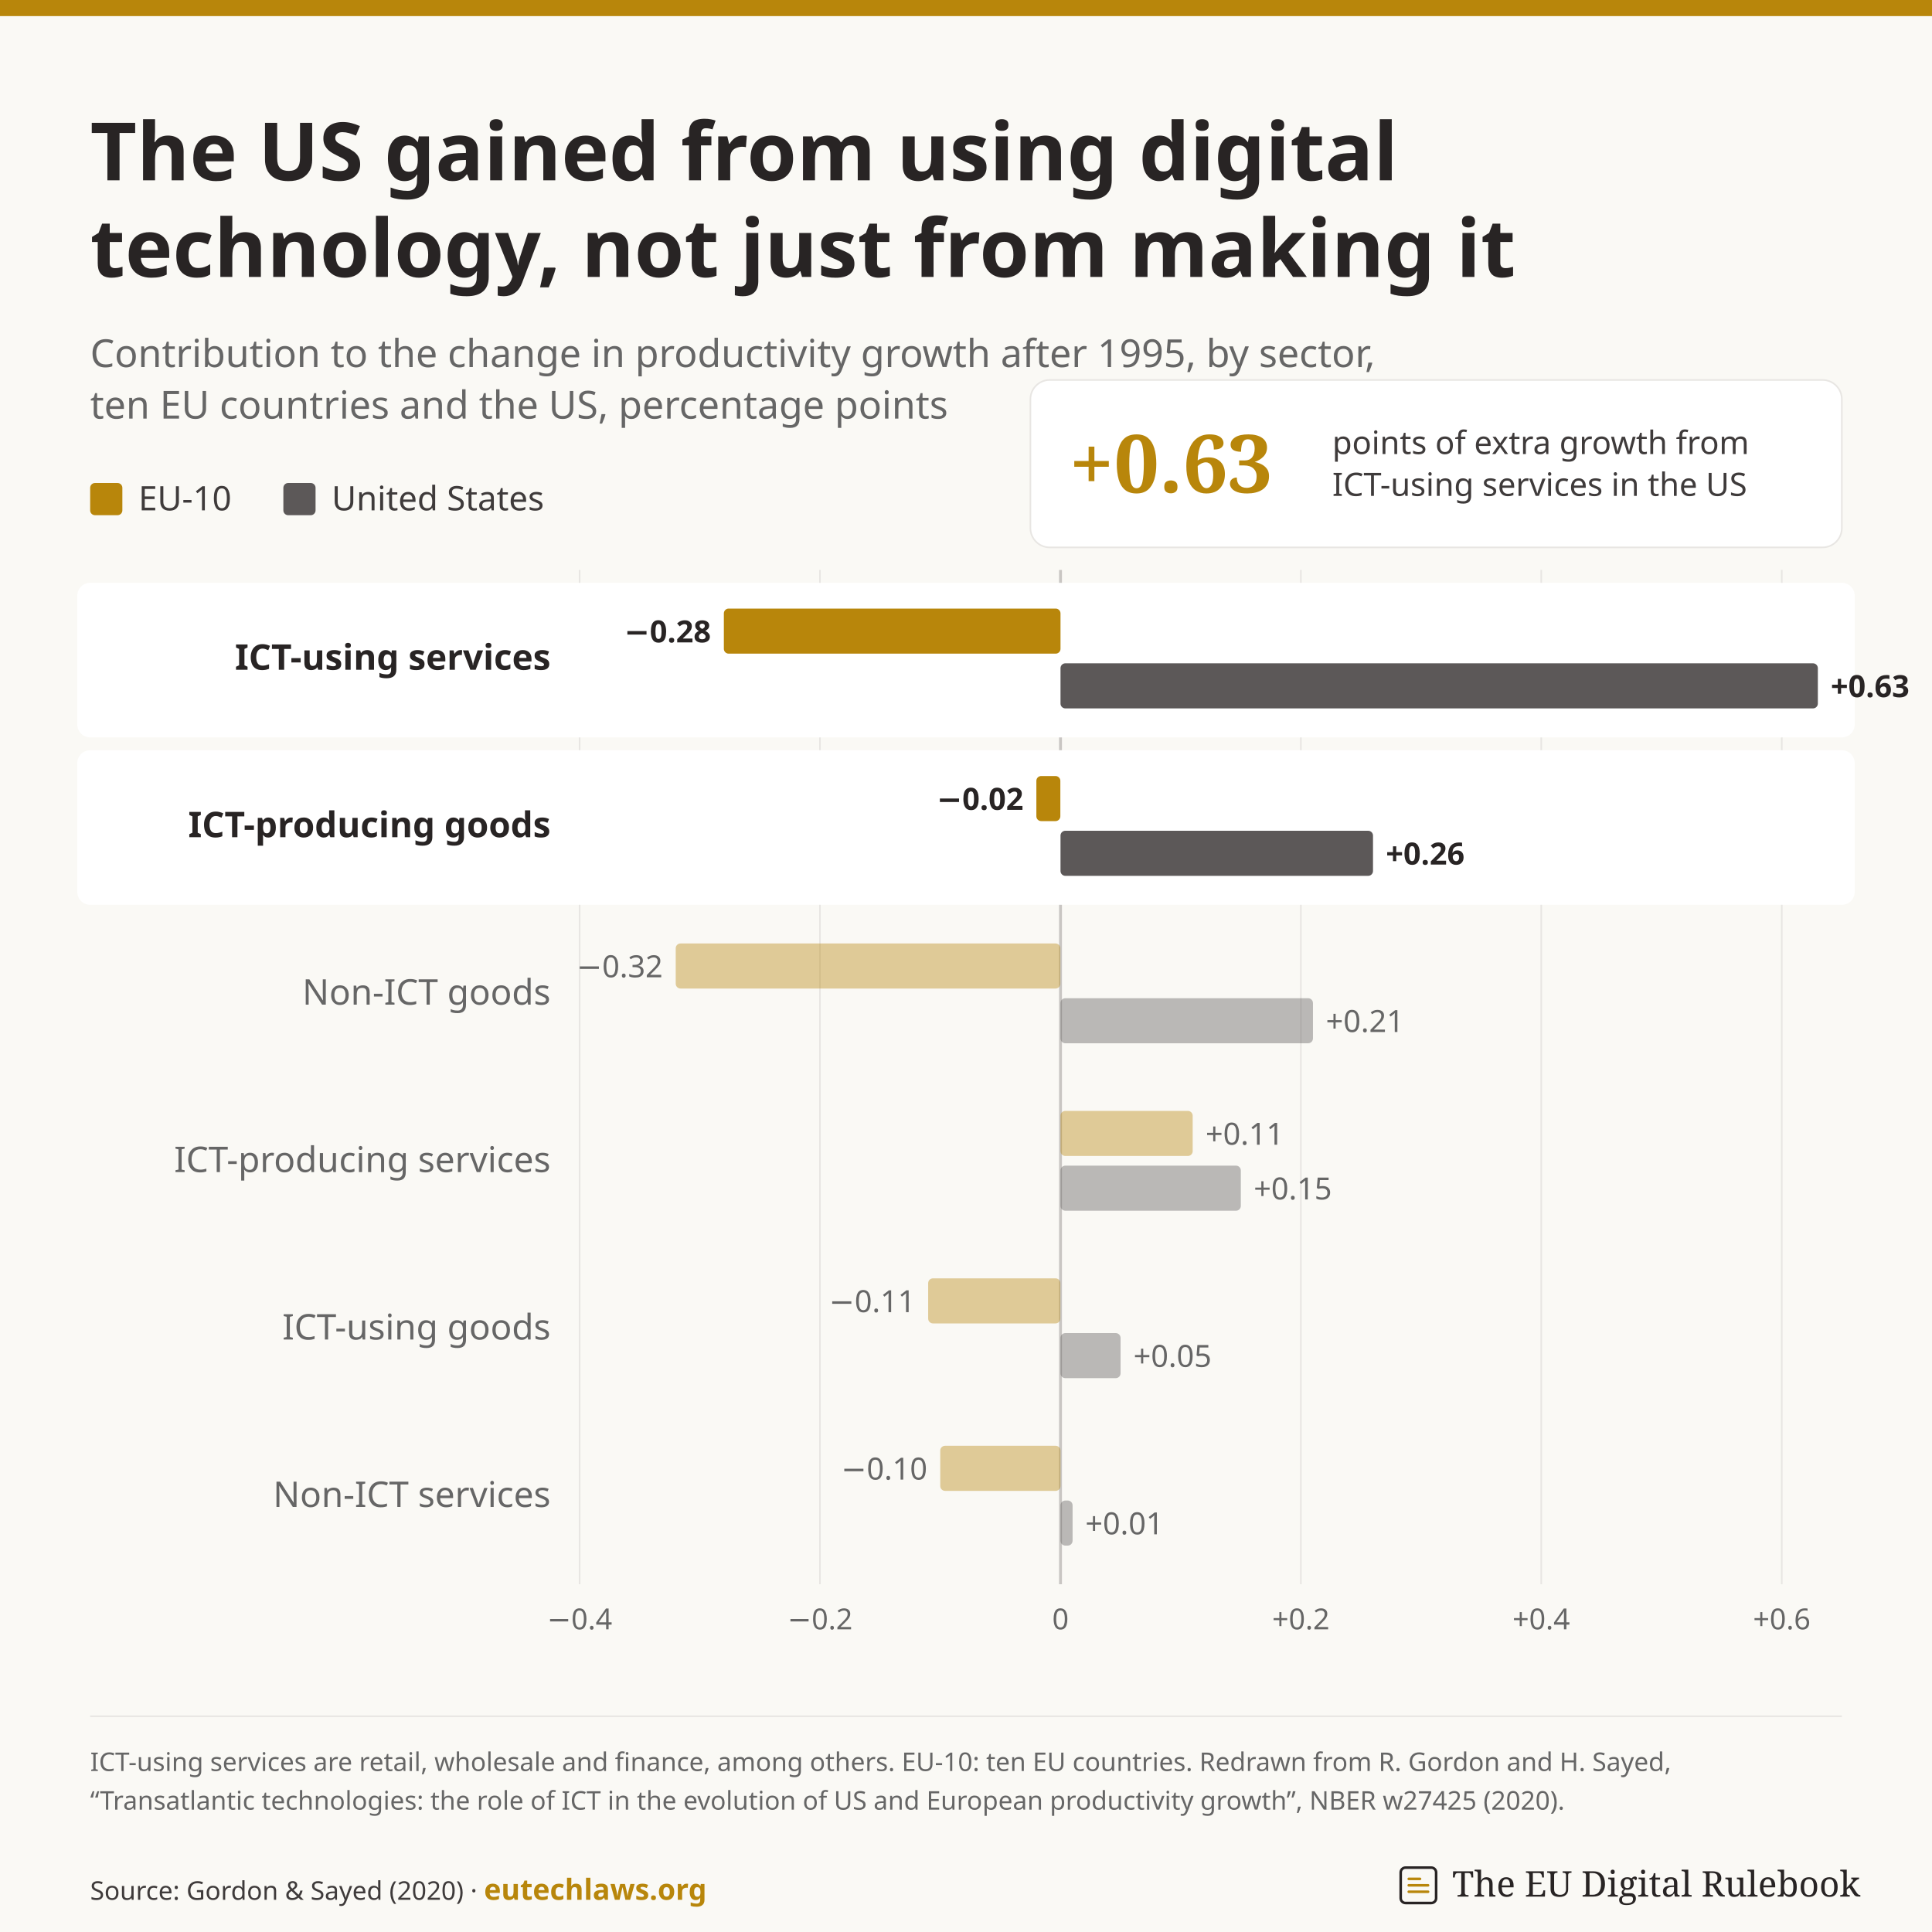
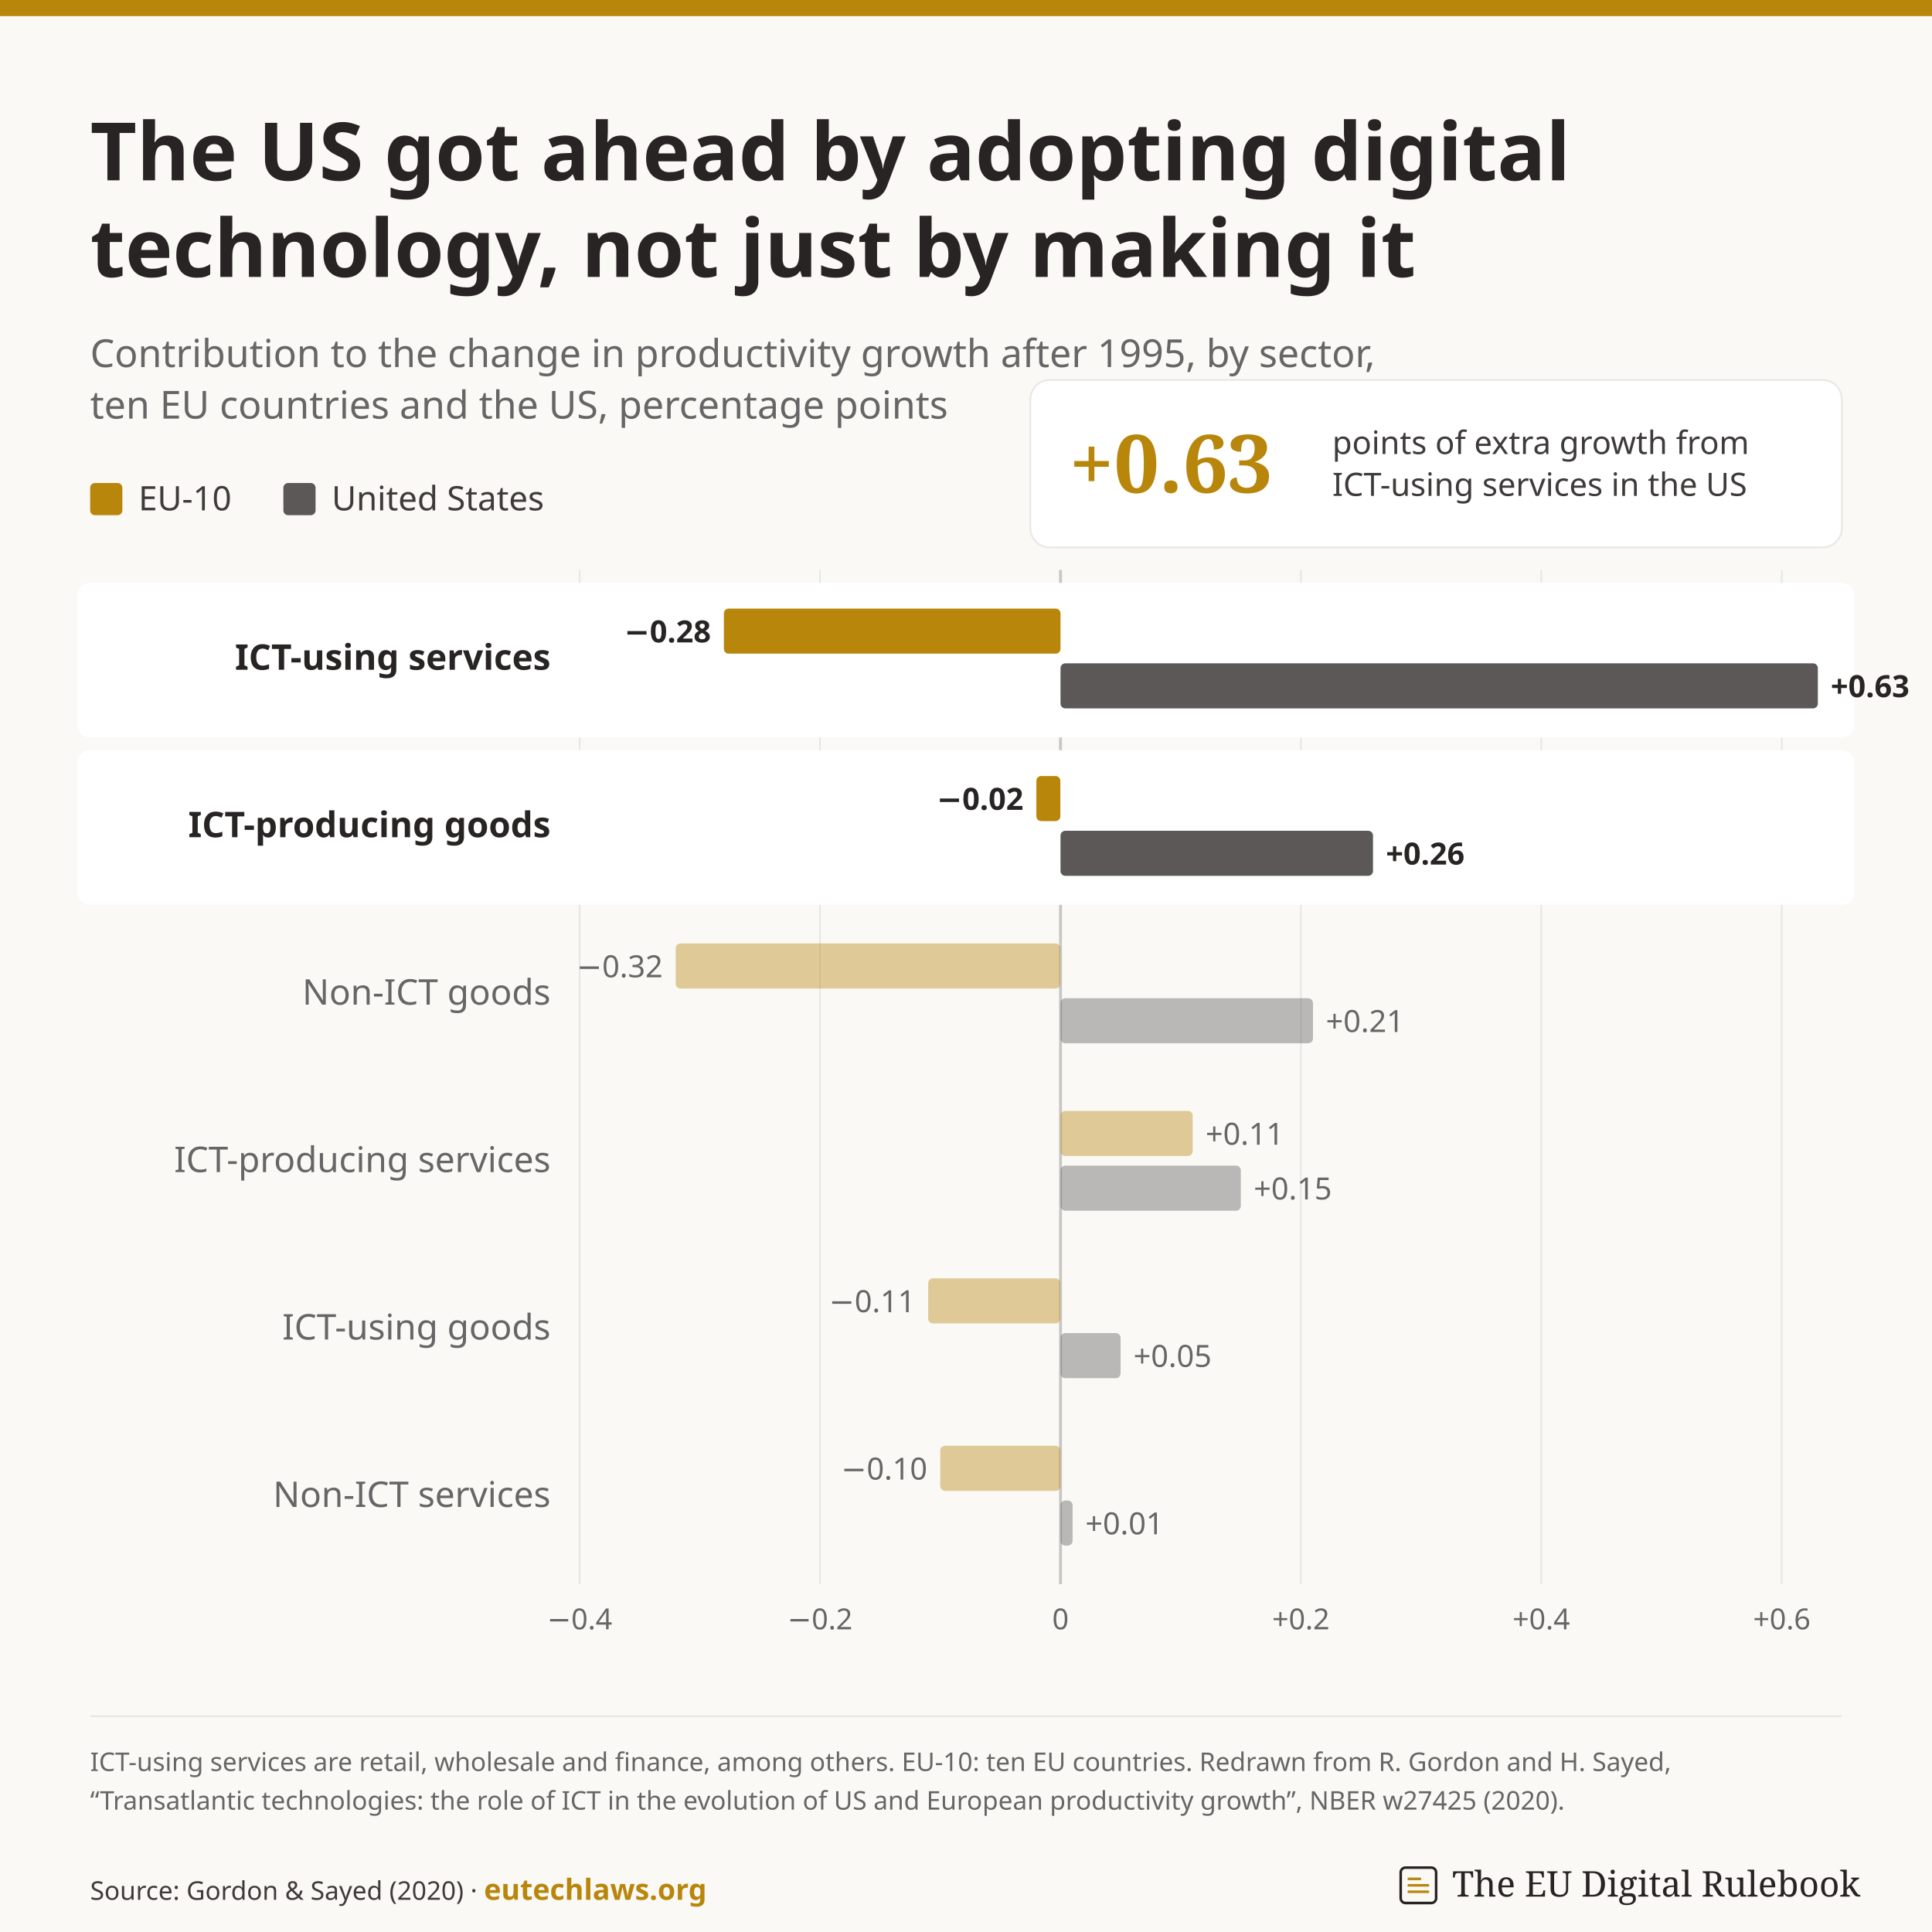
- <svg xmlns="http://www.w3.org/2000/svg" viewBox="0 0 1200 1200" width="100%" role="img" aria-label="The US gained from using digital technology, not just from making it. Contribution to the change in productivity growth after 1995: ICT-using services: EU-10 -0.28, US +0.63; ICT-producing goods: EU-10 -0.02, US +0.26; Non-ICT goods: EU-10 -0.32, US +0.21; ICT-producing services: EU-10 +0.11, US +0.15; ICT-using goods: EU-10 -0.11, US +0.05; Non-ICT services: EU-10 -0.10, US +0.01">
+ <svg xmlns="http://www.w3.org/2000/svg" viewBox="0 0 1200 1200" width="100%" role="img" aria-label="The US got ahead by adopting digital technology, not just by making it. Contribution to the change in productivity growth after 1995: ICT-using services: EU-10 -0.28, US +0.63; ICT-producing goods: EU-10 -0.02, US +0.26; Non-ICT goods: EU-10 -0.32, US +0.21; ICT-producing services: EU-10 +0.11, US +0.15; ICT-using goods: EU-10 -0.11, US +0.05; Non-ICT services: EU-10 -0.10, US +0.01">
  <rect width="1200" height="1200" fill="#FAF9F5" />
  <rect width="1200" height="10" fill="#B8860B" />
-   <text x="56.0" y="112.0" text-anchor="start" font-family="DM Sans, sans-serif" font-size="50" font-weight="700" fill="#282424">The US gained from using digital</text>
-   <text x="56.0" y="172.0" text-anchor="start" font-family="DM Sans, sans-serif" font-size="50" font-weight="700" fill="#282424">technology, not just from making it</text>
+   <text x="56.0" y="112.0" text-anchor="start" font-family="DM Sans, sans-serif" font-size="50" font-weight="700" fill="#282424">The US got ahead by adopting digital</text>
+   <text x="56.0" y="172.0" text-anchor="start" font-family="DM Sans, sans-serif" font-size="50" font-weight="700" fill="#282424">technology, not just by making it</text>
  <text x="56.0" y="228.0" text-anchor="start" font-family="DM Sans, sans-serif" font-size="24" font-weight="400" fill="#666666">Contribution to the change in productivity growth after 1995, by sector,</text>
  <text x="56.0" y="260.0" text-anchor="start" font-family="DM Sans, sans-serif" font-size="24" font-weight="400" fill="#666666">ten EU countries and the US, percentage points</text>
  <rect x="56" y="300" width="20" height="20" rx="3" fill="#B8860B" />
  <text x="86.0" y="317.0" text-anchor="start" font-family="DM Sans, sans-serif" font-size="21" font-weight="400" fill="#3F3B3B">EU-10</text>
  <rect x="176" y="300" width="20" height="20" rx="3" fill="#5C5858" />
  <text x="206.0" y="317.0" text-anchor="start" font-family="DM Sans, sans-serif" font-size="21" font-weight="400" fill="#3F3B3B">United States</text>
  <line x1="360.0" x2="360.0" y1="354" y2="984" stroke="#E8E6E3" stroke-width="1" />
  <text x="360.0" y="1012.0" text-anchor="middle" font-family="DM Sans, sans-serif" font-size="18" font-weight="400" fill="#666666">−0.4</text>
  <line x1="509.3" x2="509.3" y1="354" y2="984" stroke="#E8E6E3" stroke-width="1" />
  <text x="509.3" y="1012.0" text-anchor="middle" font-family="DM Sans, sans-serif" font-size="18" font-weight="400" fill="#666666">−0.2</text>
  <line x1="658.7" x2="658.7" y1="354" y2="984" stroke="#C9C6C3" stroke-width="1.8" />
  <text x="658.7" y="1012.0" text-anchor="middle" font-family="DM Sans, sans-serif" font-size="18" font-weight="400" fill="#666666">0</text>
  <line x1="808.0" x2="808.0" y1="354" y2="984" stroke="#E8E6E3" stroke-width="1" />
  <text x="808.0" y="1012.0" text-anchor="middle" font-family="DM Sans, sans-serif" font-size="18" font-weight="400" fill="#666666">+0.2</text>
  <line x1="957.3" x2="957.3" y1="354" y2="984" stroke="#E8E6E3" stroke-width="1" />
  <text x="957.3" y="1012.0" text-anchor="middle" font-family="DM Sans, sans-serif" font-size="18" font-weight="400" fill="#666666">+0.4</text>
  <line x1="1106.7" x2="1106.7" y1="354" y2="984" stroke="#E8E6E3" stroke-width="1" />
  <text x="1106.7" y="1012.0" text-anchor="middle" font-family="DM Sans, sans-serif" font-size="18" font-weight="400" fill="#666666">+0.6</text>
  <rect x="48" y="362" width="1104" height="96" rx="8" fill="#FFFFFF" />
  <text x="342.0" y="416.0" text-anchor="end" font-family="DM Sans, sans-serif" font-size="22" font-weight="600" fill="#282424">ICT-using services</text>
  <rect x="449.6" y="378" width="209.1" height="28" rx="3" fill="#B8860B" fill-opacity="1" />
  <text x="441.6" y="399.0" text-anchor="end" font-family="DM Sans, sans-serif" font-size="19" font-weight="700" fill="#282424">−0.28</text>
  <rect x="658.7" y="412" width="470.4" height="28" rx="3" fill="#5C5858" fill-opacity="1" />
  <text x="1137.1" y="433.0" text-anchor="start" font-family="DM Sans, sans-serif" font-size="19" font-weight="700" fill="#282424">+0.63</text>
  <rect x="48" y="466" width="1104" height="96" rx="8" fill="#FFFFFF" />
  <text x="342.0" y="520.0" text-anchor="end" font-family="DM Sans, sans-serif" font-size="22" font-weight="600" fill="#282424">ICT-producing goods</text>
  <rect x="643.7" y="482" width="14.9" height="28" rx="3" fill="#B8860B" fill-opacity="1" />
  <text x="635.7" y="503.0" text-anchor="end" font-family="DM Sans, sans-serif" font-size="19" font-weight="700" fill="#282424">−0.02</text>
  <rect x="658.7" y="516" width="194.1" height="28" rx="3" fill="#5C5858" fill-opacity="1" />
  <text x="860.8" y="537.0" text-anchor="start" font-family="DM Sans, sans-serif" font-size="19" font-weight="700" fill="#282424">+0.26</text>
  <text x="342.0" y="624.0" text-anchor="end" font-family="DM Sans, sans-serif" font-size="22" font-weight="400" fill="#666666">Non-ICT goods</text>
  <rect x="419.7" y="586" width="238.9" height="28" rx="3" fill="#B8860B" fill-opacity="0.4" />
  <text x="411.7" y="607.0" text-anchor="end" font-family="DM Sans, sans-serif" font-size="19" font-weight="400" fill="#666666">−0.32</text>
  <rect x="658.7" y="620" width="156.8" height="28" rx="3" fill="#5C5858" fill-opacity="0.4" />
  <text x="823.5" y="641.0" text-anchor="start" font-family="DM Sans, sans-serif" font-size="19" font-weight="400" fill="#666666">+0.21</text>
  <text x="342.0" y="728.0" text-anchor="end" font-family="DM Sans, sans-serif" font-size="22" font-weight="400" fill="#666666">ICT-producing services</text>
  <rect x="658.7" y="690" width="82.1" height="28" rx="3" fill="#B8860B" fill-opacity="0.4" />
  <text x="748.8" y="711.0" text-anchor="start" font-family="DM Sans, sans-serif" font-size="19" font-weight="400" fill="#666666">+0.11</text>
  <rect x="658.7" y="724" width="112.0" height="28" rx="3" fill="#5C5858" fill-opacity="0.4" />
  <text x="778.7" y="745.0" text-anchor="start" font-family="DM Sans, sans-serif" font-size="19" font-weight="400" fill="#666666">+0.15</text>
  <text x="342.0" y="832.0" text-anchor="end" font-family="DM Sans, sans-serif" font-size="22" font-weight="400" fill="#666666">ICT-using goods</text>
  <rect x="576.5" y="794" width="82.1" height="28" rx="3" fill="#B8860B" fill-opacity="0.4" />
  <text x="568.5" y="815.0" text-anchor="end" font-family="DM Sans, sans-serif" font-size="19" font-weight="400" fill="#666666">−0.11</text>
  <rect x="658.7" y="828" width="37.3" height="28" rx="3" fill="#5C5858" fill-opacity="0.4" />
  <text x="704.0" y="849.0" text-anchor="start" font-family="DM Sans, sans-serif" font-size="19" font-weight="400" fill="#666666">+0.05</text>
  <text x="342.0" y="936.0" text-anchor="end" font-family="DM Sans, sans-serif" font-size="22" font-weight="400" fill="#666666">Non-ICT services</text>
  <rect x="584.0" y="898" width="74.7" height="28" rx="3" fill="#B8860B" fill-opacity="0.4" />
  <text x="576.0" y="919.0" text-anchor="end" font-family="DM Sans, sans-serif" font-size="19" font-weight="400" fill="#666666">−0.10</text>
  <rect x="658.7" y="932" width="7.5" height="28" rx="3" fill="#5C5858" fill-opacity="0.4" />
  <text x="674.1" y="953.0" text-anchor="start" font-family="DM Sans, sans-serif" font-size="19" font-weight="400" fill="#666666">+0.01</text>
  <rect x="640" y="236" width="504" height="104" rx="12" fill="#FFFFFF" stroke="#E8E6E3" />
  <text x="664.0" y="306.0" text-anchor="start" font-family="'Source Serif 4', Georgia, serif" font-size="50" font-weight="700" fill="#B8860B">+0.63</text>
  <text x="827.5" y="282.0" text-anchor="start" font-family="DM Sans, sans-serif" font-size="20" font-weight="400" fill="#3F3B3B">points of extra growth from</text>
  <text x="827.5" y="308.0" text-anchor="start" font-family="DM Sans, sans-serif" font-size="20" font-weight="400" fill="#3F3B3B">ICT-using services in the US</text>
  <line x1="56" x2="1144" y1="1066" y2="1066" stroke="#E8E6E3" />
  <text x="56.0" y="1100.0" text-anchor="start" font-family="DM Sans, sans-serif" font-size="16" font-weight="400" fill="#666666">ICT-using services are retail, wholesale and finance, among others. EU-10: ten EU countries. Redrawn from R. Gordon and H. Sayed,</text>
  <text x="56.0" y="1124.0" text-anchor="start" font-family="DM Sans, sans-serif" font-size="16" font-weight="400" fill="#666666">“Transatlantic technologies: the role of ICT in the evolution of US and European productivity growth”, NBER w27425 (2020).</text>
  <g transform="translate(870,1160)">
    <rect x="0" y="0" width="22" height="22" rx="3" fill="none" stroke="#282424" stroke-width="1.6" />
    <path d="M5 15h12M5 11h12M5 7h7" stroke="#B8860B" stroke-width="1.6" stroke-linecap="round" />
  </g>
  <text x="902.0" y="1178.0" text-anchor="start" font-family="'Source Serif 4', Georgia, serif" font-size="22" font-weight="400" fill="#282424">The EU Digital Rulebook</text>
  <text x="56.0" y="1180.0" text-anchor="start" font-family="DM Sans, sans-serif" font-size="16" font-weight="500" fill="#3F3B3B">Source: Gordon &amp; Sayed (2020) · <tspan fill="#B8860B" font-weight="700" font-size="18">eutechlaws.org</tspan>
  </text>
</svg>
